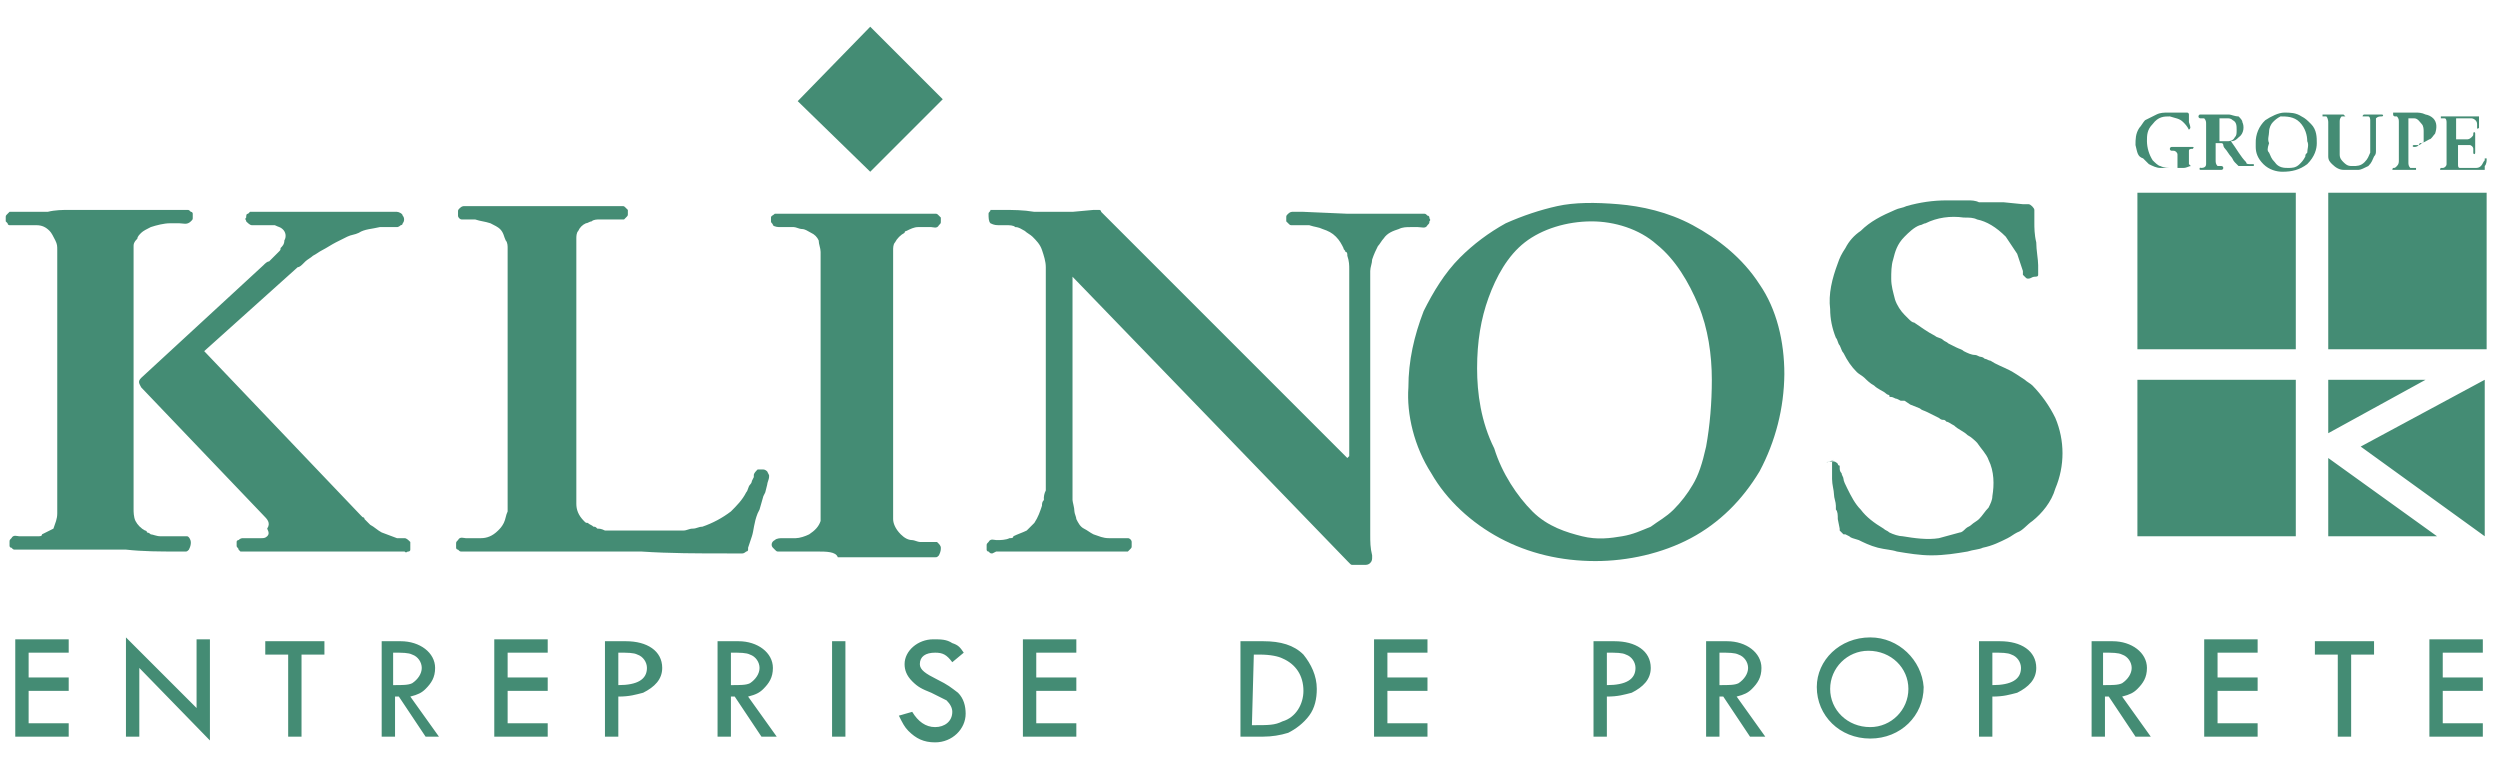
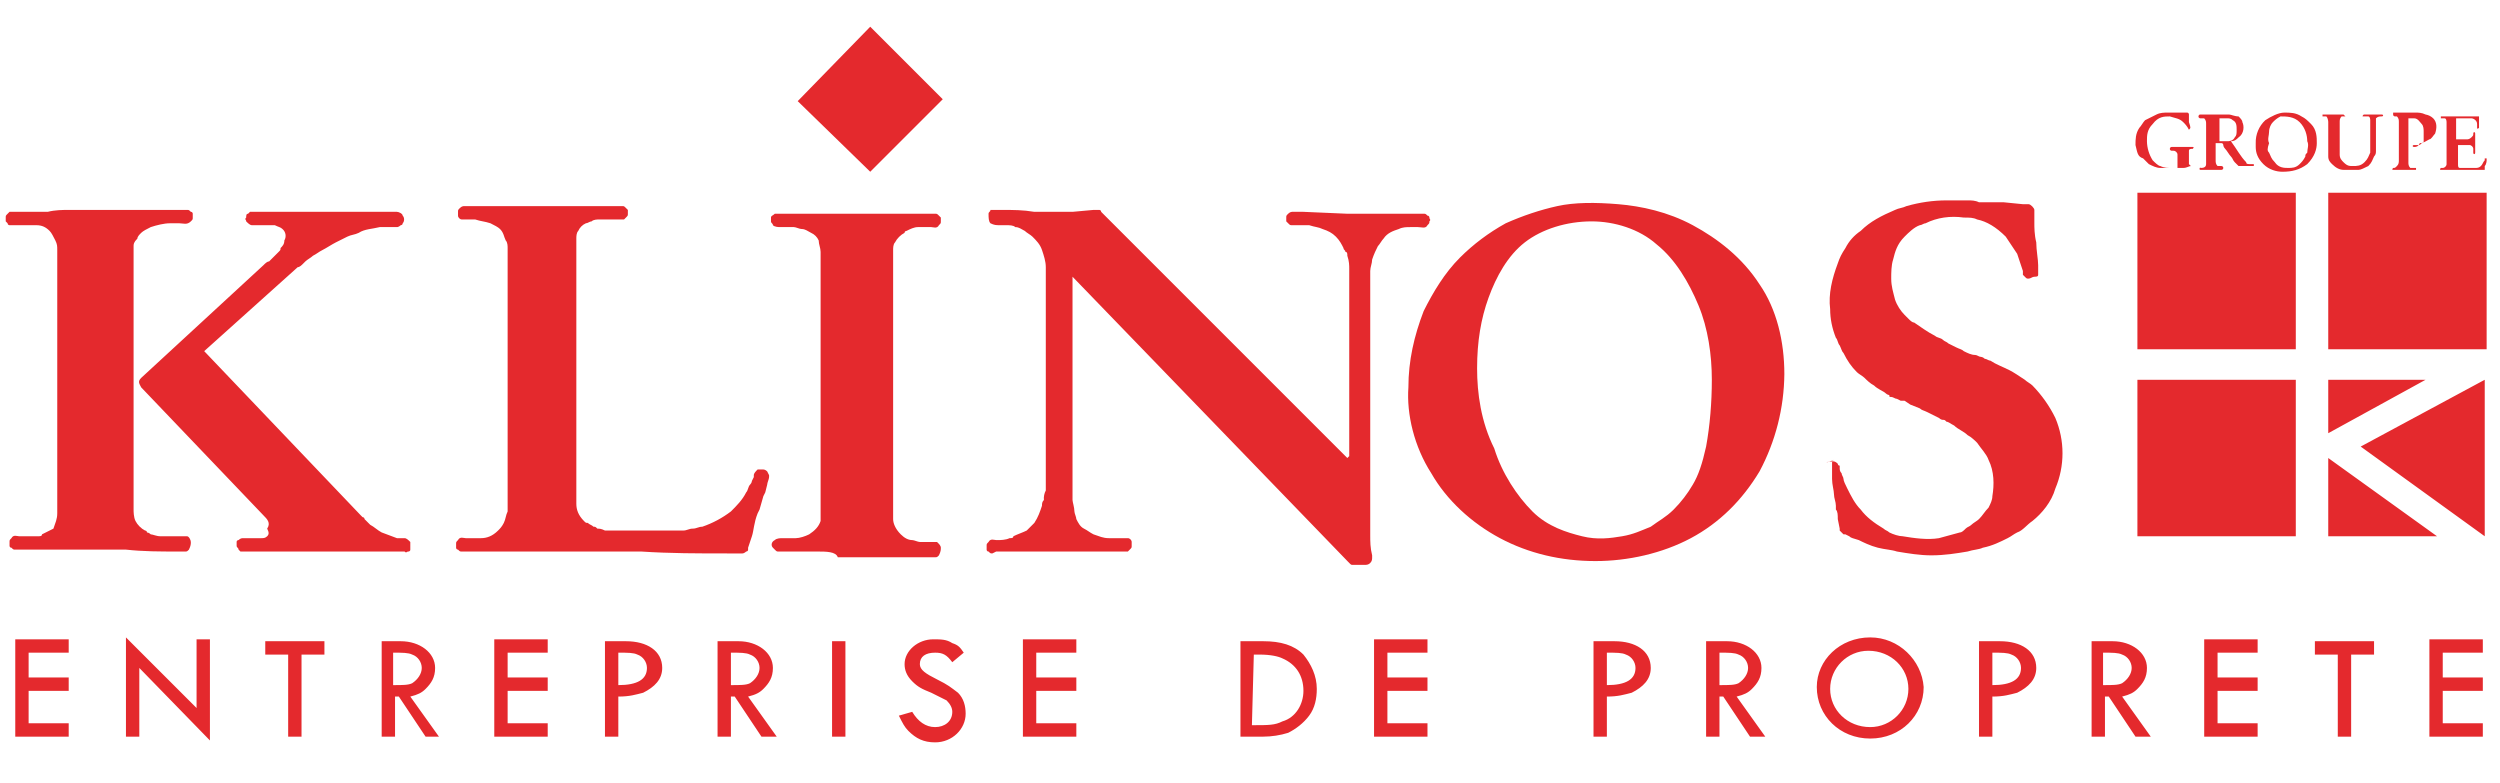
- <svg xmlns="http://www.w3.org/2000/svg" viewBox="0 0 131 41" fill-rule="evenodd" fill="#448c74">
+ <svg xmlns="http://www.w3.org/2000/svg" viewBox="0 0 131 41" fill-rule="evenodd" fill="#e4292d">
  <path d="M112 18.3h8.3v-8.2H112v8.2h0zm0 9.8h8.3v-8.2H112v8.2h0zm10-9.8h8.3v-8.2H122v8.2h0zm5.1 1.6H122v2.8l5.1-2.8zm.6 8.2H122V24l5.7 4.1zm2.5 0v-8.2l-6.5 3.5 6.5 4.7h0zM114.7 6.8c0 .1 0 0 0 0-.1-.2-.2-.3-.3-.4-.2-.2-.4-.2-.7-.3-.3 0-.6 0-.9.4-.3.3-.3.6-.3.9a1.93 1.93 0 0 0 .3 1c.1.1.3.3.4.3.2.1.4.1.6.1h.1.1 0 .1 0v-.7c0-.1-.1-.2-.2-.2h-.1s-.1 0-.1-.1c0 0 0-.1.1-.1h.1.2.6.2c.1 0 0 .1 0 .1-.1 0-.2 0-.2.1V8v.6l.1.1c-.1 0-.2.1-.4.1h-.1-.3-.6-.2c-.2 0-.4-.1-.6-.2l-.3-.3c-.3-.1-.3-.3-.4-.7 0-.3 0-.6.2-.9.1-.1.2-.3.3-.4l.6-.3c.2-.1.4-.1.6-.1h.4.1.1.1.1.2c.1 0 .1.1.1.1v.1.1.2c.1.3.1.3 0 .4h0 0 0zm1.7 2.1h-.4-.2-.1-.2-.1-.1 0c-.1 0 0-.2 0-.1.1 0 .3 0 .3-.2v-.1-2c0-.1 0-.2-.1-.3h-.2s-.1 0-.1-.1c0 0 0-.1.1-.1h.3.2.1.1.4.2.2c.1 0 .3.1.5.1.1.1.2.2.2.3.1.2.1.6-.2.8-.1.1-.2.2-.4.2.3.4.5.8.8 1.1 0 .1.1.1.2.1h.2v.1h-.4-.2-.1-.1l-.1-.1-.1-.1c-.1-.1-.1-.2-.2-.3s-.2-.3-.3-.4-.1-.2-.1-.2 0-.1-.1-.1h-.3v.9c0 .1 0 .2.1.3h.2s.1 0 .1.1c0 0 0 .1-.1.1.2 0 .1 0 0 0h0zm-.1-2.7v1.2h.3.1c.1 0 .3 0 .4-.2.1-.1.1-.2.1-.4s0-.4-.2-.5c-.1-.1-.2-.1-.3-.1h-.1-.1-.2 0zm1.9 1.3a1.58 1.58 0 0 1 .5-1.2c.3-.2.7-.4 1-.4s.6 0 .9.2c.2.1.3.2.5.4.3.3.3.7.3 1s-.1.7-.5 1.1c-.4.3-.8.4-1.3.4-.3 0-.7-.1-1-.4s-.4-.6-.4-.9v-.2h0zm.7.5c.1.2.1.3.3.5.2.3.5.3.7.3s.4 0 .6-.2c.1-.1.2-.2.3-.4 0-.1 0-.1.1-.2 0-.2.1-.4 0-.6 0-.3-.1-.7-.4-1s-.7-.3-1-.3c-.2.1-.3.2-.4.3s-.2.3-.2.5-.1.4 0 .6c-.1.3-.1.4 0 .5h0zm3.9-2h0l.1.1h-.2c-.1.1-.1.2-.1.3v1.4.1.2c0 .2.1.3.2.4.2.2.3.2.5.2s.4 0 .6-.2.2-.3.3-.5v-.1-.1-1.5s0-.2-.1-.2h-.2-.1s0-.1.1-.1h.1.3.1.1.3c.1 0 .1.1 0 .1s-.2 0-.3.1v.2 1.3.2c0 .1 0 .2-.1.3-.1.2-.1.3-.3.5-.2.1-.4.2-.5.2h-.8c-.2 0-.4-.1-.6-.3-.1-.1-.2-.2-.2-.4V8 6.4s0-.2-.1-.3h-.1-.1V6h.3.2.1.2.3 0zm3.7 1.7c-.1 0-.1-.1 0-.1h.2c.1 0 .1 0 .2-.1.1 0 .1-.1.1-.1v-.5c0-.1 0-.3-.1-.4s-.2-.3-.4-.3h-.2-.1v2.3c0 .1 0 .2.1.3h.2.1v.1h-.2-.3-.1 0-.2-.1-.3 0c-.1 0 0-.1 0-.1.1 0 .1 0 .2-.1s.1-.2.1-.3v-2c0-.1 0-.2-.1-.3h-.1s-.1 0-.1-.1v-.1h.2.3.3.1.2.1c.1 0 .3 0 .5.1a.76.76 0 0 1 .4.2c.2.2.2.5.1.8-.1.1-.2.3-.3.3-.2.1-.3.2-.5.2h0c-.1.2-.2.2-.3.2h0zm1.5 1.1c.1 0 .2-.1.2-.2V6.4s0-.2-.1-.2h-.2v-.1h.2.6.3.1.3.3.1.1v.2.3.1s-.1.1-.1 0v-.2c0-.2-.2-.3-.3-.3h-.2-.6v1.1h.6s.1 0 .2-.1.1-.1.1-.2.1-.1.1 0v.2.1.3.3.1c0 .1-.1.1-.1 0v-.2c0-.1-.1-.2-.2-.2h-.6v1c0 .1 0 .2.1.2h.1.2.1 0 .4c.1 0 .2 0 .3-.1s.1-.2.2-.3v-.1h.1v.1s0 .2-.1.3v.2c0 .1 0 0 0 0h0-.2-.2-.3-.2-.1-.3-.4-.2-.3-.1 0c-.1 0 0-.1 0-.1s.1 0 .1 0h0zM95.8 24.2c.2 0 .3-.1.5.1 0 0 0 .1.1.1v.1c0 .1 0 .2.1.3 0 .1.1.2.1.3s.1.3.2.5c.2.4.4.8.7 1.1.3.4.7.7 1.2 1 .1.1.2.1.3.2.2.1.5.2.7.2.6.1 1.3.2 1.9.1l1.1-.3c.1 0 .2-.1.3-.2s.2-.1.3-.2.3-.2.4-.3c.2-.2.3-.4.5-.6.1-.2.2-.4.2-.6.1-.6.1-1.3-.2-1.9-.1-.3-.4-.6-.6-.9-.1-.1-.3-.3-.5-.4-.2-.2-.5-.3-.7-.5-.2-.1-.3-.2-.4-.2-.1-.1-.1-.1-.2-.1 0 0-.1 0-.2-.1l-.6-.3c-.2-.1-.3-.1-.4-.2l-.5-.2-.3-.2h-.2l-.2-.1c-.1 0-.2-.1-.3-.1s-.1 0-.1-.1c0 0-.1 0-.2-.1s-.4-.2-.6-.4c-.2-.1-.4-.3-.5-.4s-.3-.2-.4-.3c-.3-.3-.5-.6-.7-1-.1-.1-.1-.2-.2-.4-.1-.1-.1-.3-.2-.4-.2-.5-.3-1-.3-1.5-.1-.8.1-1.6.4-2.4.1-.3.2-.5.4-.8a2.36 2.36 0 0 1 .8-.9c.5-.5 1.1-.8 1.8-1.1.2-.1.4-.1.6-.2.7-.2 1.4-.3 2.1-.3h.9.2c.2 0 .4 0 .6.1h.2.4.4.3l1 .1h.2.1c.1 0 .3.2.3.3h0v.1.2.4c0 .2 0 .6.1 1 0 .4.1.9.1 1.2v.3.2c0 .1-.1.1-.2.1s-.2.1-.3.1-.1 0-.2-.1l-.1-.1v-.1-.1l-.3-.9-.6-.9c-.5-.5-1-.8-1.5-.9-.2-.1-.4-.1-.7-.1-.7-.1-1.4 0-2 .3-.1 0-.2.1-.3.1-.3.1-.6.4-.8.6-.4.4-.5.8-.6 1.2-.1.3-.1.7-.1 1 0 .4.1.7.2 1.1.1.3.3.6.5.8l.2.2c.1.1.2.2.3.2.3.2.7.5 1.1.7.1.1.3.1.4.2s.2.1.3.2l.4.2c.2.1.3.1.4.2.2.1.4.2.6.2.1 0 .2.1.3.1 0 0 .1 0 .2.1.1 0 .2.1.3.1.3.2.6.3 1 .5.2.1.5.3.8.5.1.1.3.2.4.3a6.57 6.57 0 0 1 1.2 1.7 4.75 4.75 0 0 1 0 3.7c-.2.7-.7 1.3-1.2 1.7-.3.2-.5.5-.8.6-.2.1-.3.2-.5.3-.4.2-.8.4-1.3.5-.2.1-.5.1-.8.2-.6.1-1.2.2-1.9.2-.6 0-1.2-.1-1.8-.2-.3-.1-.6-.1-1-.2s-.8-.3-1-.4c-.3-.1-.4-.1-.5-.2l-.2-.1h-.1l-.1-.1-.1-.1v-.1l-.1-.5c0-.2 0-.4-.1-.5v-.2c0-.2-.1-.4-.1-.6s-.1-.5-.1-.8v-.4-.3-.1c0-.1 0-.2.1-.2-.5.2-.4.1-.3.1h0zm-42.1 4.7h-.1-.3-.2-.9l-.2.1c-.1 0-.1 0-.2-.1-.1 0-.1-.1-.1-.1v-.2c0-.1 0-.1.1-.2.1-.2.3-.1.4-.1h.1c.1 0 .4 0 .6-.1.1 0 .2 0 .2-.1.2-.1.5-.2.7-.3l.4-.4c.2-.3.3-.6.4-.9 0-.1 0-.2.1-.3a.9.9 0 0 1 .1-.5v-.1-.2-.4-11c0-.3-.1-.6-.2-.9s-.3-.5-.5-.7c-.1-.1-.3-.2-.4-.3-.2-.1-.3-.2-.5-.2-.1-.1-.3-.1-.5-.1h-.2-.1c-.2 0-.3 0-.5-.1-.1-.1-.1-.3-.1-.5 0-.1.1-.1.1-.2h.2.4c.6 0 1.1 0 1.7.1h.3.2.3.3.2.7l1.1-.1h.1.1.1s.1 0 .1.1L70.6 24l.1-.1v-9.8c0-.2 0-.4-.1-.7 0-.1 0-.2-.1-.2 0-.1-.1-.1-.1-.2-.1-.2-.2-.4-.4-.6s-.4-.3-.7-.4c-.2-.1-.4-.1-.7-.2h-.4-.2-.3c-.1 0-.1 0-.2-.1l-.1-.1v-.2c0-.1 0-.1.1-.2s.2-.1.2-.1h.1.5l2.3.1h.6.1.2.2.2.1.4.6.4.6.3.2.1c.1 0 .1 0 .2.1.1 0 .1.1.1.1 0 .1.1.1 0 .2 0 .1 0 .1-.1.2-.1.2-.3.1-.5.1h-.4c-.2 0-.4 0-.6.1-.3.1-.6.2-.8.5-.1.1-.2.3-.3.4-.1.2-.2.4-.3.7 0 .2-.1.4-.1.6v.4.6 11.9.2.2.5c0 .4 0 .7.1 1.1v.1c0 .1 0 .2-.1.3s-.2.1-.3.1h-.6c-.1 0-.1 0-.2-.1l-14.5-15v11.1.3.1.1.1c0 .1.1.4.1.6 0 .1.1.3.1.4.1.2.2.4.4.5s.3.2.5.3c.3.1.5.2.8.2h.2.1.1.2.4c.1 0 .2.1.2.2v.2c0 .1 0 .1-.1.2l-.1.1H59h-.1-.5-.8-.3-.4-.7-.4-1-1.1 0zm-10.9 0h-.3-.3-.4-.4-.3-.1-.2c-.1 0-.1 0-.2-.1l-.1-.1c-.1-.1-.1-.3.1-.4.1-.1.3-.1.4-.1h.5.1.1c.2 0 .5-.1.7-.2.3-.2.5-.4.6-.7v-.2-.2-13.7c0-.2-.1-.4-.1-.6a.78.78 0 0 0-.4-.4c-.2-.1-.3-.2-.5-.2-.1 0-.3-.1-.4-.1h-.1-.2-.4c-.1 0-.3 0-.4-.1 0-.1-.1-.1-.1-.2v-.2c0-.1.1-.1.2-.2h.2.5.8.3.4.5.2.2.2.2 1.1.3.3.6 1.3.6.2.3.1.1c.1 0 .1 0 .2.1l.1.1v.2c0 .1 0 .1-.1.2-.1.2-.3.1-.4.1h-.2-.1-.1-.3c-.2 0-.4.1-.6.2 0 0-.1 0-.1.1-.2.1-.4.3-.5.5-.1.1-.1.3-.1.4v.3V27v.2c0 .2.1.5.4.8.2.2.4.3.6.3.1 0 .3.1.4.1h.1.1.2.5l.1.1s.1.1.1.2 0 .2-.1.4c-.1.1-.1.1-.2.1h-.4-.2-.4-.5-.3-.3-.5-.5-.4-.5-1.1c-.1-.3-.6-.3-1.1-.3h0zm-29-1.9l-6.4-6.7c-.1-.2-.2-.3 0-.5l6.4-5.9c.1-.1.2-.2.3-.2l.3-.3.2-.2c.1-.1.1-.1.1-.2.1-.1.2-.2.2-.4a.47.47 0 0 0-.1-.6c-.1-.1-.2-.1-.4-.2h-.2-.1-.5-.1-.1-.2c-.1 0-.2-.1-.3-.2 0-.1-.1-.1 0-.2 0-.1 0-.2.1-.2l.1-.1h.2.2.5.4 1 .6.3.2.2.1.3.4.4.5 1.1.5.3.3.1.1c.1 0 .3.1.3.2.1.1.1.3 0 .4 0 .1-.1.1-.1.1s-.1.1-.2.1h-.3-.1-.5c-.4.1-.8.1-1.1.3-.2.1-.4.1-.6.2l-.6.3c-.2.1-.5.3-.7.4s-.3.2-.5.3c-.1.1-.3.2-.4.3l-.1.1c-.1.1-.2.2-.3.2l-4.9 4.4 8.2 8.6.1.1s.1 0 .1.1l.1.1.1.1.1.1c.2.1.4.3.6.4l.8.3h.2.1.1c.1 0 .2.1.3.2v.2.2c0 .1-.1.1-.1.1-.1 0-.1.1-.2 0H21h-.2-.2-.3-.2-.3-.6-.3-.2-.2-.2-1.1-.3-.2-.2-.6-1.3-.3-.3-.6-.5-.1-.2l-.1-.1c0-.1-.1-.1-.1-.2v-.2c0-.1.1-.1.1-.1s.1-.1.2-.1h.1.5.2.2c.1 0 .2 0 .3-.1s.1-.2 0-.4c.2-.3 0-.5-.2-.7h0zm25.6 1.1l-.1.3-.1.3v.1c0 .1-.1.1-.1.1s-.1.1-.2.1h-.1-.1-.6c-1.5 0-3 0-4.5-.1H33h-.8-1.6H29h-.7-1-1.8-.6-.7c-.1 0-.1 0-.2-.1-.1 0-.1-.1-.1-.1v-.2c0-.1 0-.1.1-.2.1-.2.3-.1.4-.1h.3.2.1.2c.3 0 .6-.1.9-.4.1-.1.2-.2.3-.4s.1-.4.2-.6v-.2-.2V13c0-.1 0-.3-.1-.4-.1-.2-.1-.4-.3-.6-.1-.1-.3-.2-.5-.3-.3-.1-.5-.1-.8-.2h-.1-.1-.5c-.1 0-.2-.1-.2-.2v-.2c0-.1 0-.1.1-.2s.2-.1.2-.1h.1.6 1 1.6.7.2.2.3.3.2.2.6.7.8.3.2.1.1.1c.1 0 .1 0 .2.1l.1.1v.2c0 .1 0 .1-.1.2l-.1.1h-.2-.7-.2-.1-.1c-.1 0-.3 0-.4.1-.1 0-.2.1-.3.1a.78.78 0 0 0-.4.4c-.1.1-.1.3-.1.4v.4 13.5c0 .3.1.6.4.9.1.1.1.1.2.1.1.1.2.1.3.2.1 0 .1 0 .2.1.1 0 .2 0 .4.1h.1.2.2.1.2.1.3.4.7.7.3.2.3.3c.2 0 .3-.1.5-.1s.3-.1.5-.1a5.3 5.3 0 0 0 1.5-.8c.3-.3.6-.6.8-1 .1-.1.1-.3.2-.4s.1-.2.1-.2l.1-.2v-.1c0-.1.1-.2.2-.3h.3c.1 0 .2.1.2.1l.1.2v.1c0 .1-.1.3-.1.4l-.1.4-.1.2-.2.7-.1.2c-.2.5-.2.9-.3 1.2h0z" />
  <path d="M3.6 11h.3.8.2.3.3.3 1.1 1.5.6.4.3.1c.1 0 .1 0 .2.1.1 0 .1.1.1.1v.2c0 .1 0 .1-.1.2-.2.2-.4.1-.6.1h-.5c-.3 0-.7.1-1 .2-.2.1-.4.2-.5.3s-.2.2-.2.3c-.2.2-.2.3-.2.4v.2 13.6c0 .1 0 .4.1.6s.3.4.5.5c0 0 .1 0 .1.1 0 0 .1 0 .2.1.1 0 .3.1.5.1h.3.3.2.1.5c.1 0 .2.2.2.3s0 .2-.1.4c-.1.1-.1.1-.2.1h-.1-.3c-.9 0-1.8 0-2.7-.1h-.4-1.8H3h-.8-.7-.3-.3-.1c-.1 0-.1 0-.2-.1-.1 0-.1-.1-.1-.1v-.2c0-.1 0-.1.1-.2.1-.2.3-.1.4-.1h.1.5.1.3c.1 0 .2 0 .2-.1l.6-.3c.1-.3.2-.5.2-.8v-.2-13.6c0-.2 0-.3-.1-.5s-.2-.4-.3-.5c-.2-.2-.4-.3-.7-.3h-.2-.2-.2-.1H1 .5s-.1 0-.1-.1l-.1-.1v-.2c0-.1 0-.1.1-.2l.1-.1h.1.1.6.9.3c.4-.1.8-.1 1.1-.1h0zm38.2-5.7L45.6 9l3.8-3.8-3.8-3.8-3.8 3.9h0zM75 24.8c.8 1.4 2.1 2.6 3.6 3.4s3.2 1.2 5 1.2c1.7 0 3.5-.4 5-1.2s2.7-2 3.6-3.5a11.03 11.03 0 0 0 1.3-5.1c0-1.7-.4-3.4-1.3-4.7-.9-1.4-2.2-2.4-3.5-3.1s-2.7-1-3.9-1.1-2.3-.1-3.2.1-1.8.5-2.7.9c-.9.5-1.7 1.1-2.4 1.8-.8.8-1.4 1.8-1.9 2.8-.5 1.3-.8 2.6-.8 4-.1 1.4.3 3.1 1.2 4.5h0zm2.4-5.5c0-1.4.2-2.6.6-3.7s1-2.2 1.9-2.9 2.2-1.1 3.5-1.1c1.2 0 2.5.4 3.4 1.2 1 .8 1.7 2 2.2 3.2s.7 2.6.7 3.9c0 1.2-.1 2.4-.3 3.5-.2.9-.4 1.5-.7 2a6.42 6.42 0 0 1-1 1.3c-.4.4-.8.6-1.2.9-.5.2-.9.4-1.5.5s-1.3.2-2.1 0-1.8-.5-2.6-1.3-1.6-2-2-3.3c-.7-1.4-.9-2.9-.9-4.2h0zM.8 33.6v5h2.8v-.7H1.5v-1.7h2.1v-.7H1.5v-1.3h2.1v-.7H.8zm5.8-.2v5.2h.7V35l3.7 3.8v-5.3h-.7v3.6l-3.7-3.7zm7.3.2v.7h1.2v4.3h.7v-4.3H17v-.7h-3.1zm6.7.6c.5 0 .8 0 1 .1.3.1.5.4.5.7s-.2.6-.5.8c-.2.1-.5.1-1 .1v-1.7h0zm-.6-.6v5h.7v-2.1h.2l1.4 2.1h.7l-1.5-2.1c.4-.1.6-.2.8-.4.3-.3.5-.6.5-1.1 0-.8-.8-1.4-1.8-1.4h-1 0zm5.9 0v5h2.8v-.7h-2.1v-1.7h2.1v-.7h-2.1v-1.3h2.1v-.7h-2.8zm6.5.6c.5 0 .8 0 1 .1.3.1.5.4.5.7 0 .6-.5.9-1.5.9v-1.7h0zm-.7-.6v5h.7v-2.1c.6 0 .9-.1 1.3-.2.6-.3 1-.7 1-1.3 0-.9-.8-1.4-1.9-1.4h-1.1 0 0zm6.6.6c.5 0 .8 0 1 .1.3.1.5.4.5.7s-.2.6-.5.8c-.2.1-.5.1-1 .1v-1.7h0 0zm-.7-.6v5h.7v-2.1h.2l1.4 2.1h.8l-1.5-2.1c.4-.1.6-.2.8-.4.3-.3.5-.6.5-1.1 0-.8-.8-1.4-1.8-1.4h-1.1 0zm6 0v5h.7v-5h-.7zm6.9.6c-.2-.3-.3-.4-.6-.5-.3-.2-.6-.2-1-.2-.8 0-1.5.6-1.5 1.3 0 .3.1.6.4.9s.5.4 1 .6l.8.4c.2.2.3.4.3.6 0 .5-.4.8-.9.8s-.9-.3-1.2-.8l-.7.2c.2.4.3.6.5.8.4.4.8.6 1.4.6.9 0 1.6-.7 1.6-1.5 0-.4-.1-.8-.4-1.1-.4-.3-.5-.4-1.1-.7s-.9-.5-.9-.8c0-.4.3-.6.8-.6.4 0 .6.1.9.5l.6-.5h0zm3.1-.6v5h2.8v-.7h-2.1v-1.7h2.1v-.7h-2.1v-1.3h2.1v-.7h-2.8zm12.1.7h.3c.6 0 1 .1 1.2.2.7.3 1.1.9 1.1 1.7 0 .7-.4 1.4-1.1 1.6-.4.2-.7.2-1.6.2h0l.1-3.7h0 0zm-.7-.7v5h1.2a4.44 4.44 0 0 0 1.3-.2c.4-.2.8-.5 1.1-.9s.4-.9.4-1.4c0-.7-.3-1.3-.7-1.8-.5-.5-1.2-.7-2.1-.7H65zm7 0v5h2.8v-.7h-2.1v-1.7h2.1v-.7h-2.1v-1.3h2.1v-.7H72zm12.2.6c.5 0 .8 0 1 .1.3.1.5.4.5.7 0 .6-.5.9-1.5.9v-1.7h0zm-.7-.6v5h.7v-2.1c.6 0 .9-.1 1.3-.2.6-.3 1-.7 1-1.3 0-.9-.8-1.4-1.9-1.4h-1.1 0 0zm6.6.6c.5 0 .8 0 1 .1.3.1.5.4.5.7s-.2.6-.5.8c-.2.1-.5.1-1 .1v-1.7h0zm-.7-.6v5h.7v-2.1h.2l1.4 2.1h.8L91 36.5c.4-.1.6-.2.8-.4.3-.3.5-.6.5-1.1 0-.8-.8-1.4-1.8-1.4h-1.1 0zm8.5.5c1.2 0 2.1.9 2.1 2s-.9 2-2 2c-1.2 0-2.1-.9-2.1-2s.9-2 2-2zm.1-.7c-1.6 0-2.8 1.2-2.8 2.6 0 1.5 1.2 2.7 2.8 2.7s2.8-1.2 2.8-2.7c-.1-1.4-1.3-2.6-2.8-2.6h0zm6.4.8c.5 0 .8 0 1 .1.3.1.5.4.5.7 0 .6-.5.9-1.5.9v-1.7h0zm-.7-.6v5h.7v-2.1c.6 0 .9-.1 1.3-.2.6-.3 1-.7 1-1.3 0-.9-.8-1.4-1.9-1.4h-1.1 0 0zm6.5.6c.5 0 .8 0 1 .1.3.1.5.4.5.7s-.2.6-.5.8c-.2.1-.5.1-1 .1v-1.7h0 0zm-.6-.6v5h.7v-2.1h.2l1.4 2.1h.8l-1.5-2.1c.4-.1.6-.2.8-.4.3-.3.5-.6.5-1.1 0-.8-.8-1.4-1.8-1.4h-1.1 0zm5.9 0v5h2.8v-.7h-2.1v-1.7h2.1v-.7h-2.1v-1.3h2.1v-.7h-2.8zm5.8 0v.7h1.2v4.3h.7v-4.3h1.2v-.7h-3.1zm6 0v5h2.8v-.7H128v-1.7h2.1v-.7H128v-1.3h2.1v-.7h-2.8z" />
</svg>
